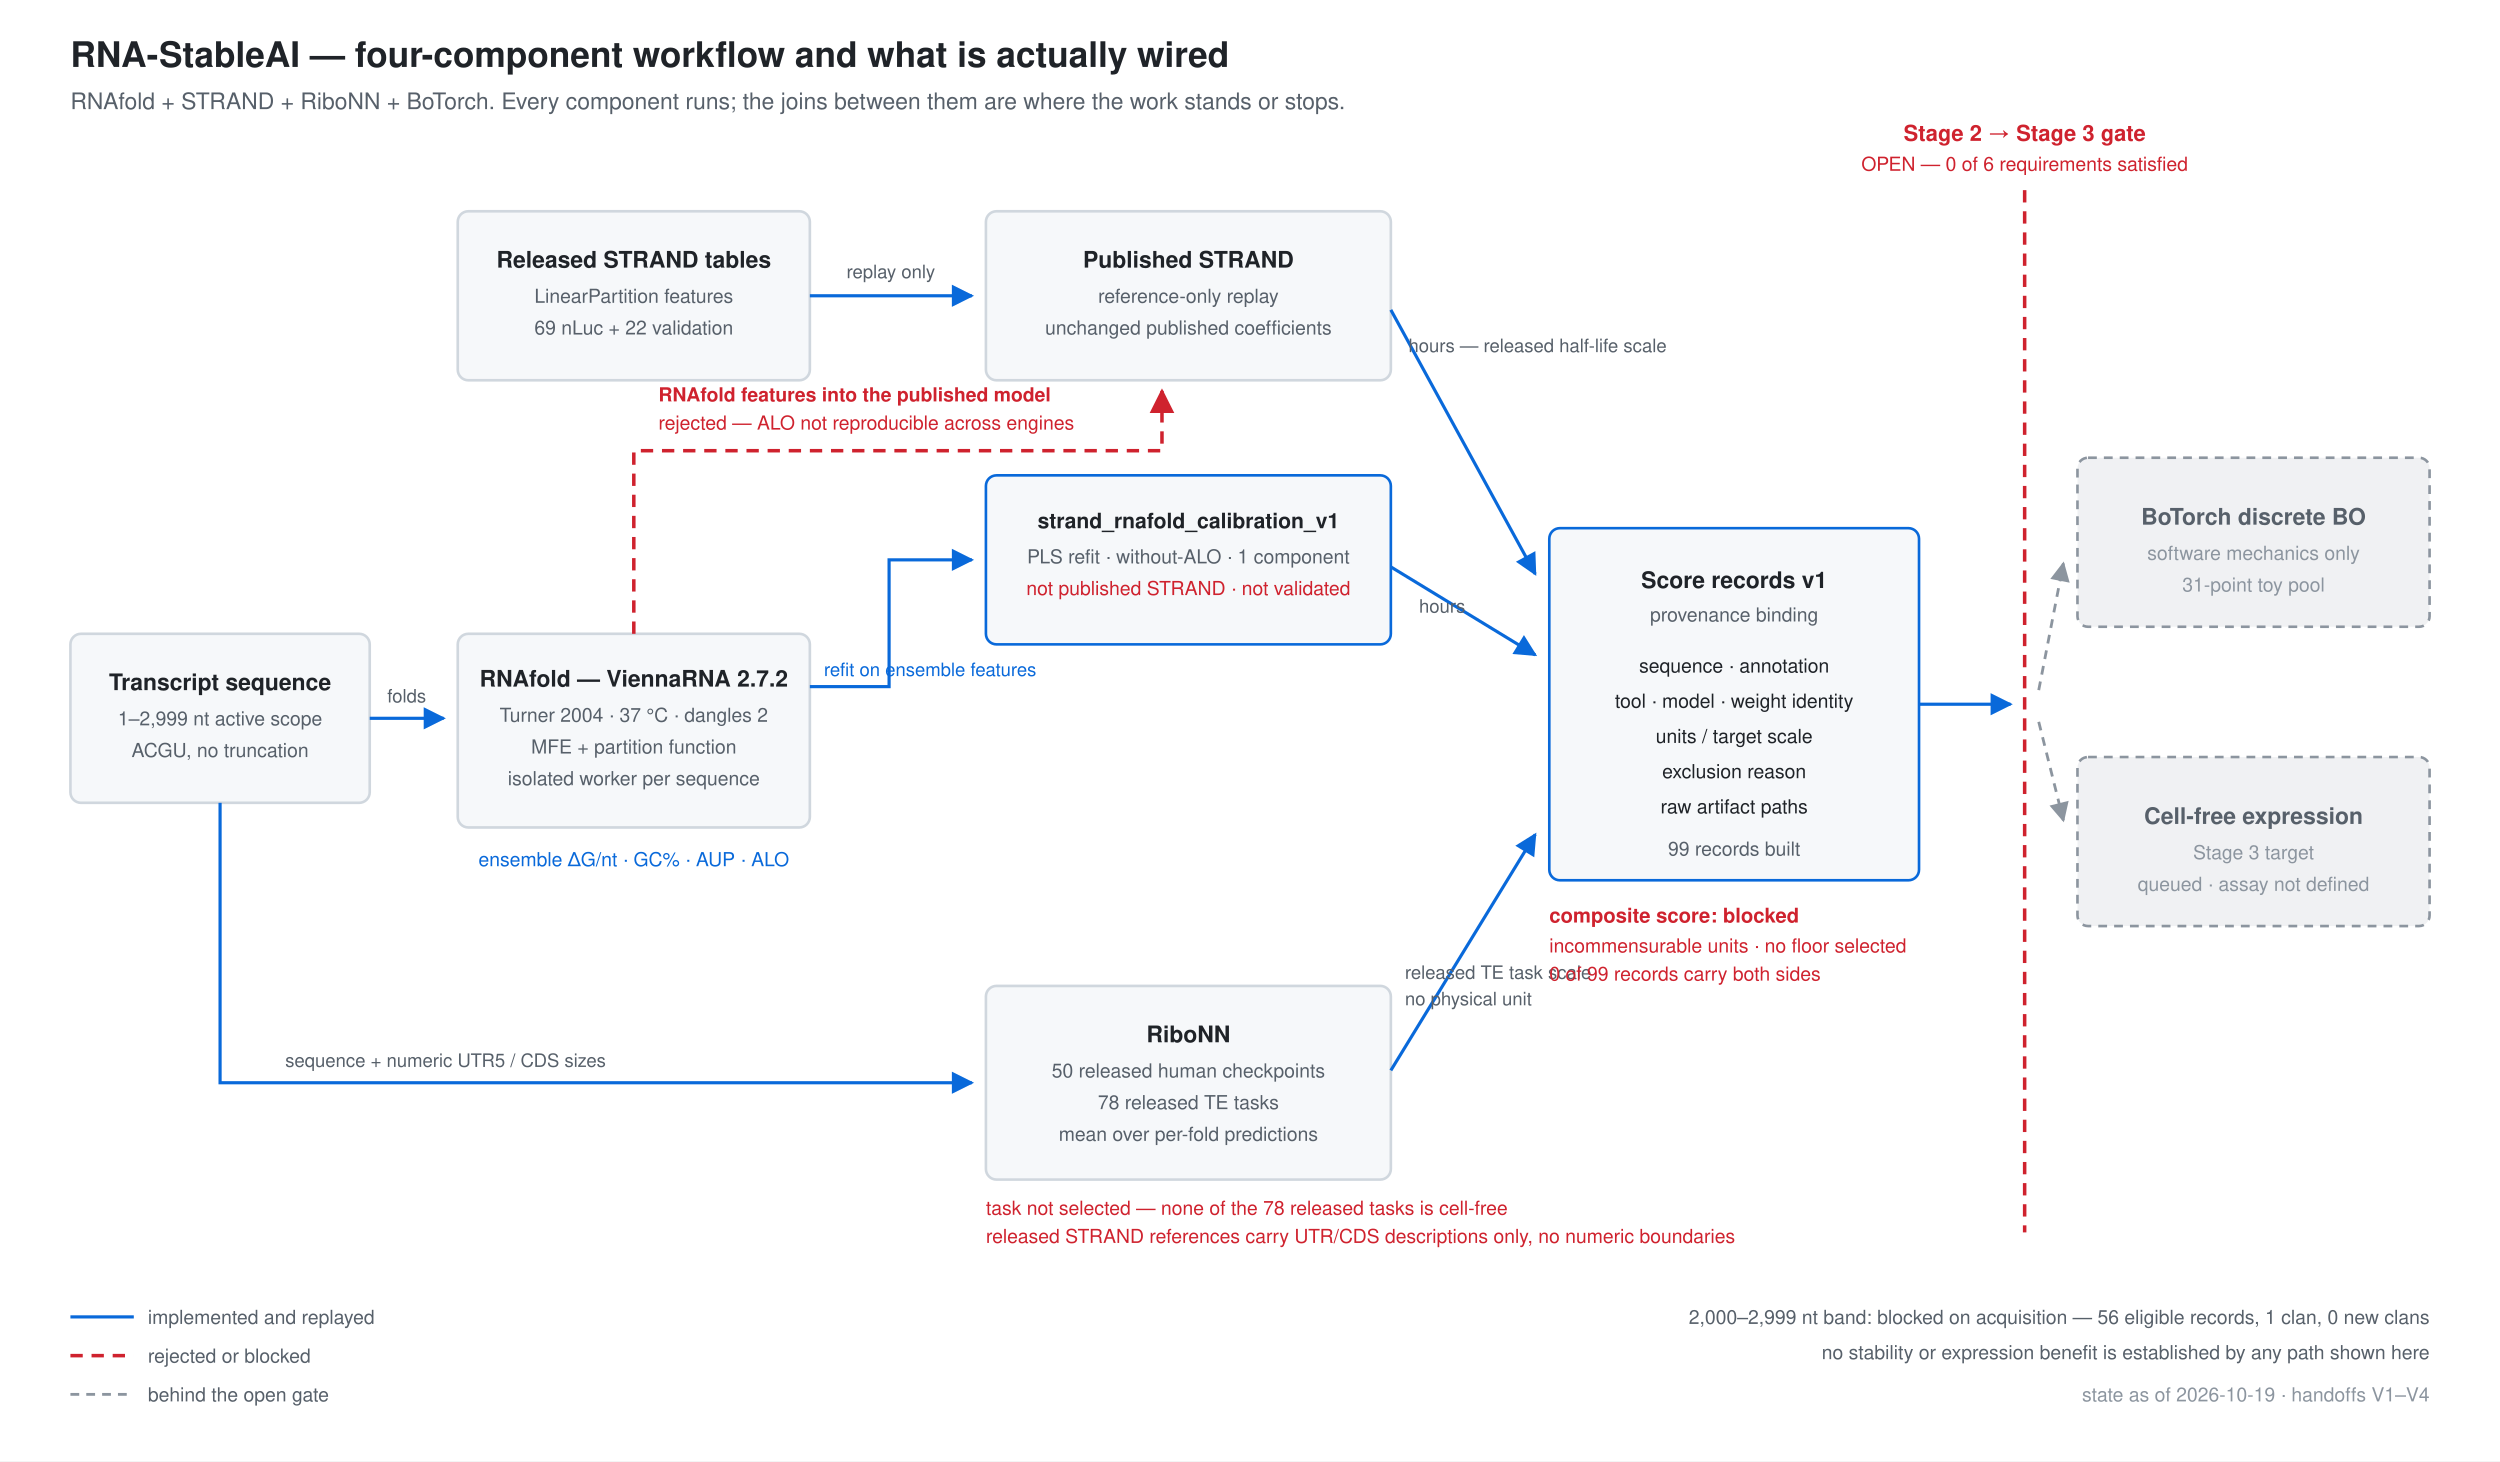
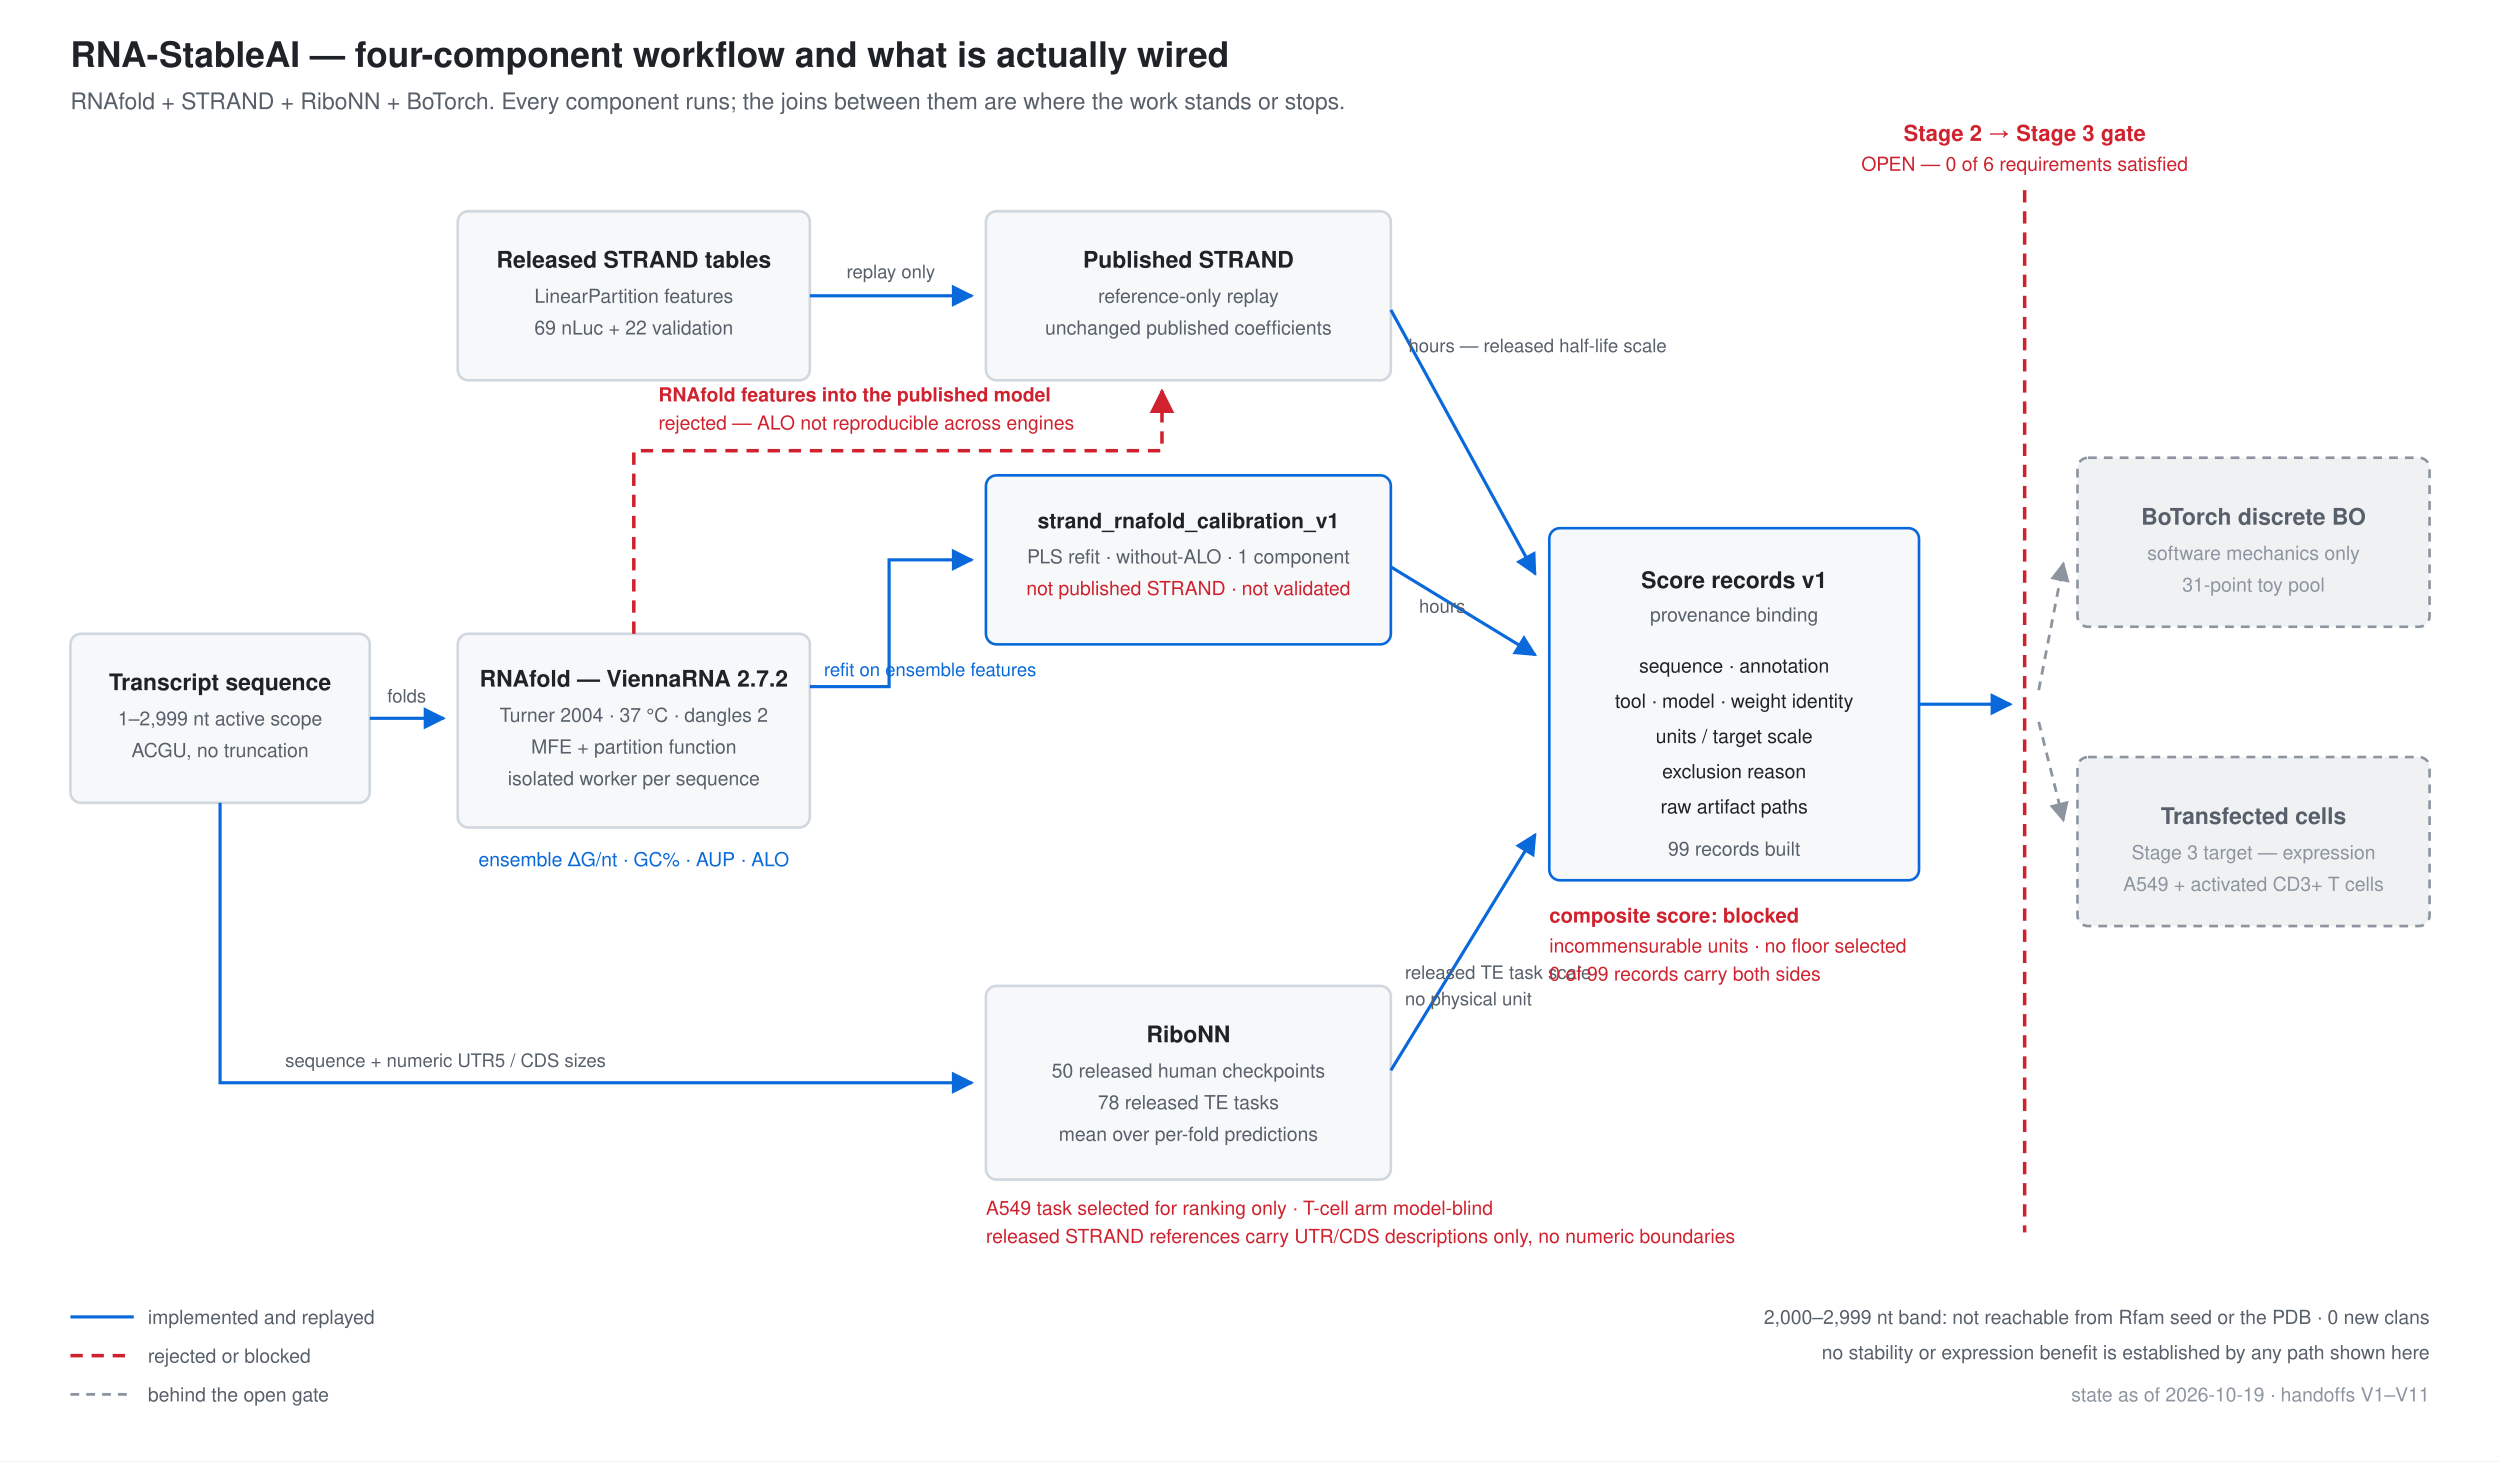
<svg xmlns="http://www.w3.org/2000/svg" viewBox="0 0 1420 830" width="1420" height="830" font-family="Helvetica, Arial, sans-serif">
  <rect x="0" y="0" width="1420" height="830" fill="#ffffff" />
  <defs>
    <marker id="arrowBlue" viewBox="0 0 10 10" refX="9" refY="5" markerWidth="7" markerHeight="7" orient="auto-start-reverse">
      <path d="M 0 0 L 10 5 L 0 10 z" fill="#0969da" />
    </marker>
    <marker id="arrowRed" viewBox="0 0 10 10" refX="9" refY="5" markerWidth="7" markerHeight="7" orient="auto-start-reverse">
      <path d="M 0 0 L 10 5 L 0 10 z" fill="#cf222e" />
    </marker>
    <marker id="arrowGrey" viewBox="0 0 10 10" refX="9" refY="5" markerWidth="7" markerHeight="7" orient="auto-start-reverse">
      <path d="M 0 0 L 10 5 L 0 10 z" fill="#8c959f" />
    </marker>
  </defs>
  <text x="40" y="38" font-size="20" font-weight="bold" fill="#1f2328">RNA-StableAI — four-component workflow and what is actually wired</text>
  <text x="40" y="62" font-size="13" fill="#57606a">RNAfold + STRAND + RiboNN + BoTorch. Every component runs; the joins between them are where the work stands or stops.</text>
  <text x="1150" y="80" font-size="12.5" font-weight="bold" fill="#cf222e" text-anchor="middle">Stage 2 → Stage 3 gate</text>
  <text x="1150" y="97" font-size="11" fill="#cf222e" text-anchor="middle">OPEN — 0 of 6 requirements satisfied</text>
  <line x1="1150" y1="108" x2="1150" y2="700" stroke="#cf222e" stroke-width="2" stroke-dasharray="7 5" />
  <rect x="40" y="360" width="170" height="96" rx="6" fill="#f6f8fa" stroke="#d0d7de" stroke-width="1.5" />
  <text x="125" y="392" font-size="13" font-weight="bold" fill="#1f2328" text-anchor="middle">Transcript sequence</text>
  <text x="125" y="412" font-size="11" fill="#57606a" text-anchor="middle">1–2,999 nt active scope</text>
  <text x="125" y="430" font-size="11" fill="#57606a" text-anchor="middle">ACGU, no truncation</text>
  <rect x="260" y="120" width="200" height="96" rx="6" fill="#f6f8fa" stroke="#d0d7de" stroke-width="1.5" />
  <text x="360" y="152" font-size="13" font-weight="bold" fill="#1f2328" text-anchor="middle">Released STRAND tables</text>
  <text x="360" y="172" font-size="11" fill="#57606a" text-anchor="middle">LinearPartition features</text>
  <text x="360" y="190" font-size="11" fill="#57606a" text-anchor="middle">69 nLuc + 22 validation</text>
  <rect x="260" y="360" width="200" height="110" rx="6" fill="#f6f8fa" stroke="#d0d7de" stroke-width="1.5" />
  <text x="360" y="390" font-size="13" font-weight="bold" fill="#1f2328" text-anchor="middle">RNAfold — ViennaRNA 2.7.2</text>
  <text x="360" y="410" font-size="11" fill="#57606a" text-anchor="middle">Turner 2004 · 37 °C · dangles 2</text>
  <text x="360" y="428" font-size="11" fill="#57606a" text-anchor="middle">MFE + partition function</text>
  <text x="360" y="446" font-size="11" fill="#57606a" text-anchor="middle">isolated worker per sequence</text>
  <text x="360" y="492" font-size="11" fill="#0969da" text-anchor="middle">ensemble ΔG/nt · GC% · AUP · ALO</text>
  <rect x="560" y="120" width="230" height="96" rx="6" fill="#f6f8fa" stroke="#d0d7de" stroke-width="1.5" />
  <text x="675" y="152" font-size="13" font-weight="bold" fill="#1f2328" text-anchor="middle">Published STRAND</text>
  <text x="675" y="172" font-size="11" fill="#57606a" text-anchor="middle">reference-only replay</text>
  <text x="675" y="190" font-size="11" fill="#57606a" text-anchor="middle">unchanged published coefficients</text>
  <rect x="560" y="270" width="230" height="96" rx="6" fill="#f6f8fa" stroke="#0969da" stroke-width="1.5" />
  <text x="675" y="300" font-size="12" font-weight="bold" fill="#1f2328" text-anchor="middle">strand_rnafold_calibration_v1</text>
  <text x="675" y="320" font-size="11" fill="#57606a" text-anchor="middle">PLS refit · without-ALO · 1 component</text>
  <text x="675" y="338" font-size="11" fill="#cf222e" text-anchor="middle">not published STRAND · not validated</text>
  <rect x="560" y="560" width="230" height="110" rx="6" fill="#f6f8fa" stroke="#d0d7de" stroke-width="1.5" />
  <text x="675" y="592" font-size="13" font-weight="bold" fill="#1f2328" text-anchor="middle">RiboNN</text>
  <text x="675" y="612" font-size="11" fill="#57606a" text-anchor="middle">50 released human checkpoints</text>
  <text x="675" y="630" font-size="11" fill="#57606a" text-anchor="middle">78 released TE tasks</text>
  <text x="675" y="648" font-size="11" fill="#57606a" text-anchor="middle">mean over per-fold predictions</text>
  <rect x="880" y="300" width="210" height="200" rx="6" fill="#f6f8fa" stroke="#0969da" stroke-width="1.5" />
  <text x="985" y="334" font-size="13" font-weight="bold" fill="#1f2328" text-anchor="middle">Score records v1</text>
  <text x="985" y="353" font-size="11" fill="#57606a" text-anchor="middle">provenance binding</text>
  <text x="985" y="382" font-size="11" fill="#1f2328" text-anchor="middle">sequence · annotation</text>
  <text x="985" y="402" font-size="11" fill="#1f2328" text-anchor="middle">tool · model · weight identity</text>
  <text x="985" y="422" font-size="11" fill="#1f2328" text-anchor="middle">units / target scale</text>
  <text x="985" y="442" font-size="11" fill="#1f2328" text-anchor="middle">exclusion reason</text>
  <text x="985" y="462" font-size="11" fill="#1f2328" text-anchor="middle">raw artifact paths</text>
  <text x="985" y="486" font-size="11" fill="#57606a" text-anchor="middle">99 records built</text>
  <rect x="1180" y="260" width="200" height="96" rx="6" fill="#f0f1f3" stroke="#8c959f" stroke-width="1.5" stroke-dasharray="5 4" />
  <text x="1280" y="298" font-size="13" font-weight="bold" fill="#57606a" text-anchor="middle">BoTorch discrete BO</text>
  <text x="1280" y="318" font-size="11" fill="#8c959f" text-anchor="middle">software mechanics only</text>
  <text x="1280" y="336" font-size="11" fill="#8c959f" text-anchor="middle">31-point toy pool</text>
  <rect x="1180" y="430" width="200" height="96" rx="6" fill="#f0f1f3" stroke="#8c959f" stroke-width="1.5" stroke-dasharray="5 4" />
-   <text x="1280" y="468" font-size="13" font-weight="bold" fill="#57606a" text-anchor="middle">Cell-free expression</text>
-   <text x="1280" y="488" font-size="11" fill="#8c959f" text-anchor="middle">Stage 3 target</text>
-   <text x="1280" y="506" font-size="11" fill="#8c959f" text-anchor="middle">queued · assay not defined</text>
+   <text x="1280" y="468" font-size="13" font-weight="bold" fill="#57606a" text-anchor="middle">Transfected cells</text>
+   <text x="1280" y="488" font-size="11" fill="#8c959f" text-anchor="middle">Stage 3 target — expression</text>
+   <text x="1280" y="506" font-size="11" fill="#8c959f" text-anchor="middle">A549 + activated CD3+ T cells</text>
  <line x1="210" y1="408" x2="252" y2="408" stroke="#0969da" stroke-width="1.8" marker-end="url(#arrowBlue)" />
  <text x="231" y="399" font-size="10.5" fill="#57606a" text-anchor="middle">folds</text>
  <line x1="460" y1="168" x2="552" y2="168" stroke="#0969da" stroke-width="1.8" marker-end="url(#arrowBlue)" />
  <text x="506" y="158" font-size="10.5" fill="#57606a" text-anchor="middle">replay only</text>
  <polyline points="460,390 505,390 505,318 552,318" fill="none" stroke="#0969da" stroke-width="1.8" marker-end="url(#arrowBlue)" />
  <text x="468" y="384" font-size="10.5" fill="#0969da">refit on ensemble features</text>
  <polyline points="360,360 360,256 660,256 660,222" fill="none" stroke="#cf222e" stroke-width="2" stroke-dasharray="7 5" marker-end="url(#arrowRed)" />
  <text x="374" y="228" font-size="11" font-weight="bold" fill="#cf222e">RNAfold features into the published model</text>
  <text x="374" y="244" font-size="11" fill="#cf222e">rejected — ALO not reproducible across engines</text>
  <polyline points="125,456 125,615 552,615" fill="none" stroke="#0969da" stroke-width="1.8" marker-end="url(#arrowBlue)" />
  <text x="162" y="606" font-size="10.5" fill="#57606a">sequence + numeric UTR5 / CDS sizes</text>
  <line x1="790" y1="176" x2="872" y2="326" stroke="#0969da" stroke-width="1.8" marker-end="url(#arrowBlue)" />
  <text x="800" y="200" font-size="10.5" fill="#57606a">hours — released half-life scale</text>
  <line x1="790" y1="322" x2="872" y2="372" stroke="#0969da" stroke-width="1.8" marker-end="url(#arrowBlue)" />
  <text x="806" y="348" font-size="10.5" fill="#57606a">hours</text>
  <line x1="790" y1="608" x2="872" y2="474" stroke="#0969da" stroke-width="1.8" marker-end="url(#arrowBlue)" />
  <text x="798" y="556" font-size="10.5" fill="#57606a">released TE task scale</text>
  <text x="798" y="571" font-size="10.5" fill="#57606a">no physical unit</text>
  <line x1="1090" y1="400" x2="1142" y2="400" stroke="#0969da" stroke-width="1.8" marker-end="url(#arrowBlue)" />
  <line x1="1158" y1="392" x2="1172" y2="320" stroke="#8c959f" stroke-width="1.6" stroke-dasharray="5 4" marker-end="url(#arrowGrey)" />
  <line x1="1158" y1="410" x2="1172" y2="466" stroke="#8c959f" stroke-width="1.6" stroke-dasharray="5 4" marker-end="url(#arrowGrey)" />
-   <text x="560" y="690" font-size="11" fill="#cf222e">task not selected — none of the 78 released tasks is cell-free</text>
+   <text x="560" y="690" font-size="11" fill="#cf222e">A549 task selected for ranking only · T-cell arm model-blind</text>
  <text x="560" y="706" font-size="11" fill="#cf222e">released STRAND references carry UTR/CDS descriptions only, no numeric boundaries</text>
  <text x="880" y="524" font-size="11.5" font-weight="bold" fill="#cf222e">composite score: blocked</text>
  <text x="880" y="541" font-size="11" fill="#cf222e">incommensurable units · no floor selected</text>
  <text x="880" y="557" font-size="11" fill="#cf222e">0 of 99 records carry both sides</text>
  <line x1="40" y1="748" x2="76" y2="748" stroke="#0969da" stroke-width="1.8" />
  <text x="84" y="752" font-size="11" fill="#57606a">implemented and replayed</text>
  <line x1="40" y1="770" x2="76" y2="770" stroke="#cf222e" stroke-width="2" stroke-dasharray="7 5" />
  <text x="84" y="774" font-size="11" fill="#57606a">rejected or blocked</text>
  <line x1="40" y1="792" x2="76" y2="792" stroke="#8c959f" stroke-width="1.6" stroke-dasharray="5 4" />
  <text x="84" y="796" font-size="11" fill="#57606a">behind the open gate</text>
-   <text x="1380" y="752" font-size="11" fill="#57606a" text-anchor="end">2,000–2,999 nt band: blocked on acquisition — 56 eligible records, 1 clan, 0 new clans</text>
+   <text x="1380" y="752" font-size="11" fill="#57606a" text-anchor="end">2,000–2,999 nt band: not reachable from Rfam seed or the PDB · 0 new clans</text>
  <text x="1380" y="772" font-size="11" fill="#57606a" text-anchor="end">no stability or expression benefit is established by any path shown here</text>
-   <text x="1380" y="796" font-size="11" fill="#8c959f" text-anchor="end">state as of 2026-10-19 · handoffs V1–V4</text>
+   <text x="1380" y="796" font-size="11" fill="#8c959f" text-anchor="end">state as of 2026-10-19 · handoffs V1–V11</text>
</svg>
